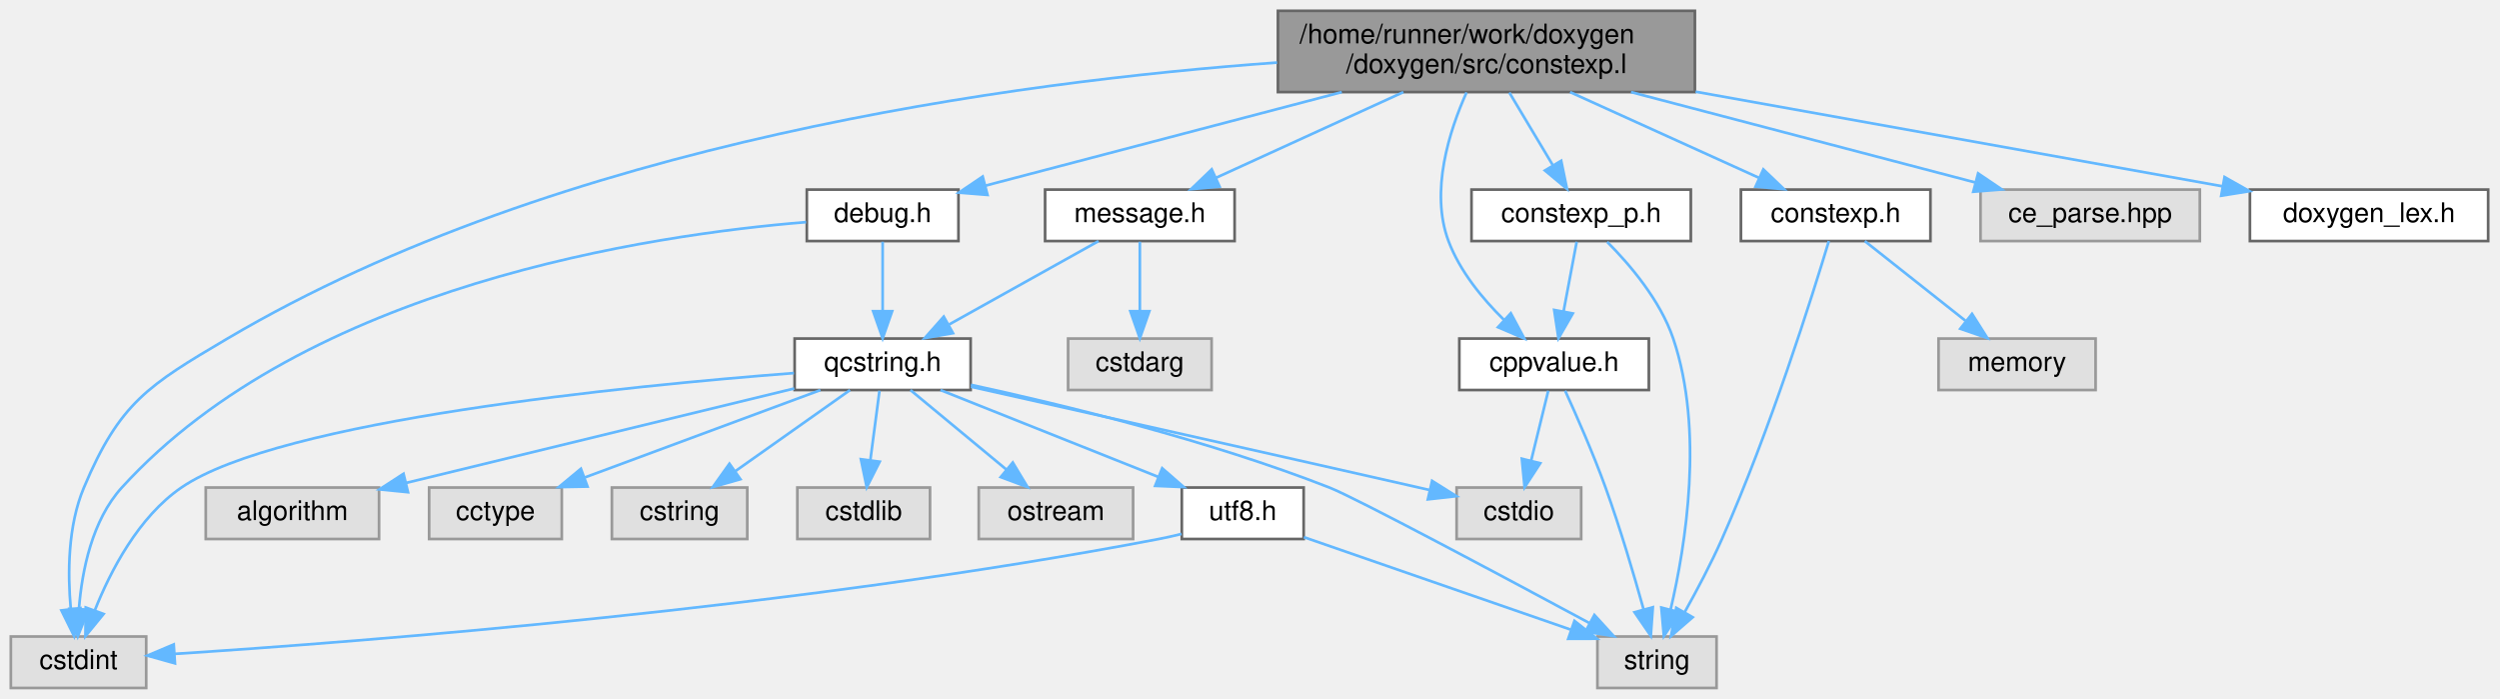
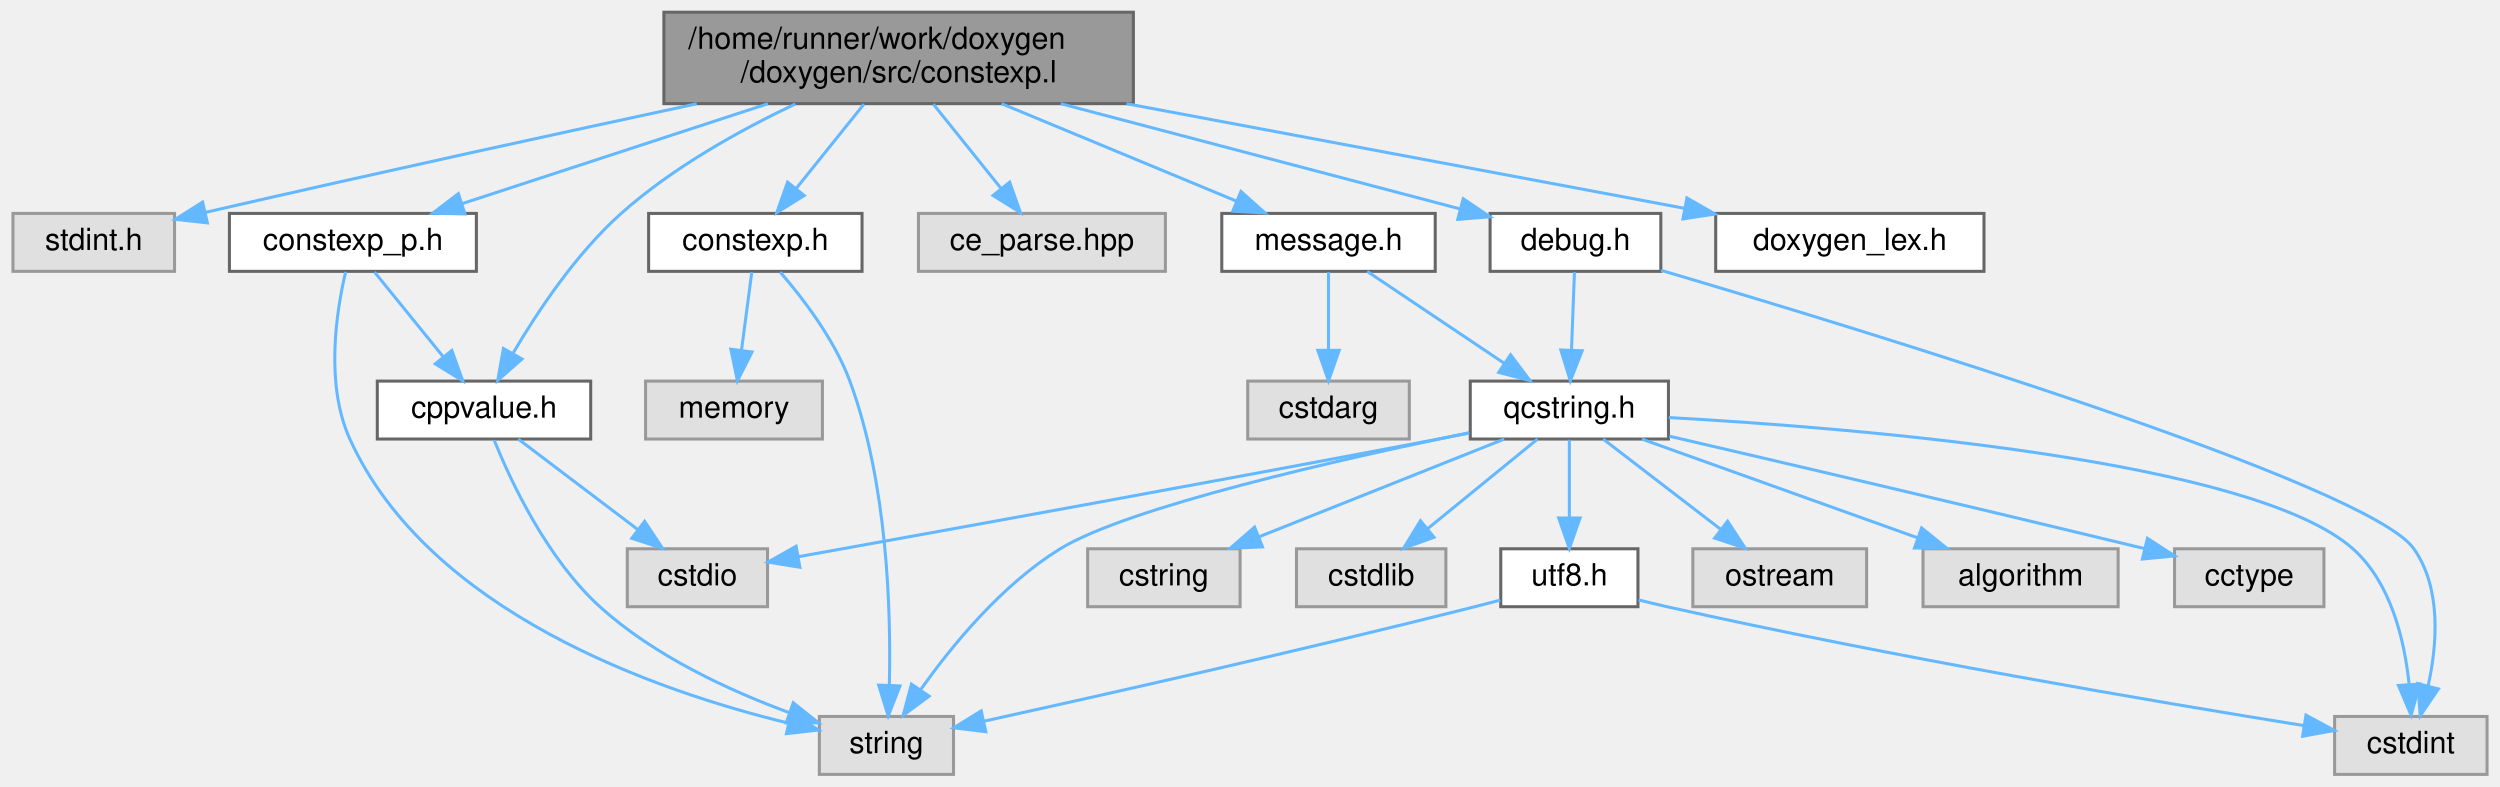
- <svg xmlns="http://www.w3.org/2000/svg" xmlns:xlink="http://www.w3.org/1999/xlink" width="923pt" height="258pt" viewBox="0.00 0.00 923.00 258.00">
+ <svg xmlns="http://www.w3.org/2000/svg" xmlns:xlink="http://www.w3.org/1999/xlink" width="820pt" height="258pt" viewBox="0.00 0.00 819.50 258.00">
  <g id="graph0" class="graph" transform="scale(1 1) rotate(0) translate(4 254)">
    <g id="node1" class="node">
      <g id="a_node1">
        <a xlink:title=" ">
-           <polygon fill="#999999" stroke="#666666" points="622,-250 468,-250 468,-220 622,-220 622,-250" />
-           <text text-anchor="start" x="476" y="-238" font-family="Helvetica,sans-Serif" font-size="10.00">/home/runner/work/doxygen</text>
-           <text text-anchor="middle" x="545" y="-227" font-family="Helvetica,sans-Serif" font-size="10.00">/doxygen/src/constexp.l</text>
+           <polygon fill="#999999" stroke="#666666" points="367.5,-250 213.5,-250 213.5,-220 367.5,-220 367.5,-250" />
+           <text text-anchor="start" x="221.5" y="-238" font-family="Helvetica,sans-Serif" font-size="10.00">/home/runner/work/doxygen</text>
+           <text text-anchor="middle" x="290.5" y="-227" font-family="Helvetica,sans-Serif" font-size="10.00">/doxygen/src/constexp.l</text>
        </a>
      </g>
    </g>
    <g id="node2" class="node">
      <g id="a_node2">
        <a xlink:title=" ">
-           <polygon fill="#e0e0e0" stroke="#999999" points="50,-19 0,-19 0,0 50,0 50,-19" />
-           <text text-anchor="middle" x="25" y="-7" font-family="Helvetica,sans-Serif" font-size="10.00">cstdint</text>
+           <polygon fill="#e0e0e0" stroke="#999999" points="53,-184 0,-184 0,-165 53,-165 53,-184" />
+           <text text-anchor="middle" x="26.5" y="-172" font-family="Helvetica,sans-Serif" font-size="10.00">stdint.h</text>
        </a>
      </g>
    </g>
    <g id="edge1" class="edge">
-       <path fill="none" stroke="#63b8ff" d="M467.68,-230.9C370.85,-223.93 202.78,-201.44 80,-129 50.76,-111.75 40.19,-105.28 27,-74 21.03,-59.85 20.96,-42.31 22.14,-29.25" />
-       <polygon fill="#63b8ff" stroke="#63b8ff" points="25.64,-29.48 23.38,-19.13 18.69,-28.63 25.64,-29.48" />
+       <path fill="none" stroke="#63b8ff" d="M224.27,-219.97C180.91,-210.68 122.74,-198.03 63.19,-184.36" />
+       <polygon fill="#63b8ff" stroke="#63b8ff" points="63.77,-180.9 53.24,-182.06 62.2,-187.72 63.77,-180.9" />
    </g>
    <g id="node3" class="node">
      <g id="a_node3">
        <a xlink:href="../../da/d12/constexp__p_8h.html" target="_top" xlink:title="Private interface between Parser (constexp.y) and Lexer (constexp.l)">
-           <polygon fill="white" stroke="#666666" points="620.5,-184 539.5,-184 539.5,-165 620.5,-165 620.5,-184" />
-           <text text-anchor="middle" x="580" y="-172" font-family="Helvetica,sans-Serif" font-size="10.00">constexp_p.h</text>
+           <polygon fill="white" stroke="#666666" points="152,-184 71,-184 71,-165 152,-165 152,-184" />
+           <text text-anchor="middle" x="111.5" y="-172" font-family="Helvetica,sans-Serif" font-size="10.00">constexp_p.h</text>
        </a>
      </g>
    </g>
    <g id="edge2" class="edge">
-       <path fill="none" stroke="#63b8ff" d="M553.47,-219.84C558.29,-211.78 564.37,-201.62 569.5,-193.06" />
-       <polygon fill="#63b8ff" stroke="#63b8ff" points="572.62,-194.64 574.76,-184.27 566.62,-191.05 572.62,-194.64" />
+       <path fill="none" stroke="#63b8ff" d="M247.63,-219.99C217,-209.98 176.27,-196.67 147.37,-187.22" />
+       <polygon fill="#63b8ff" stroke="#63b8ff" points="148.27,-183.83 137.67,-184.05 146.09,-190.49 148.27,-183.83" />
    </g>
    <g id="node5" class="node">
      <g id="a_node5">
        <a xlink:href="../../d6/dcc/cppvalue_8h.html" target="_top" xlink:title=" ">
-           <polygon fill="white" stroke="#666666" points="605,-129 535,-129 535,-110 605,-110 605,-129" />
-           <text text-anchor="middle" x="570" y="-117" font-family="Helvetica,sans-Serif" font-size="10.00">cppvalue.h</text>
+           <polygon fill="white" stroke="#666666" points="189.5,-129 119.5,-129 119.5,-110 189.5,-110 189.5,-129" />
+           <text text-anchor="middle" x="154.5" y="-117" font-family="Helvetica,sans-Serif" font-size="10.00">cppvalue.h</text>
        </a>
      </g>
    </g>
    <g id="edge10" class="edge">
-       <path fill="none" stroke="#63b8ff" d="M537.67,-219.89C531.3,-205.68 524.11,-183.3 531,-165 535.18,-153.89 543.52,-143.75 551.43,-135.96" />
-       <polygon fill="#63b8ff" stroke="#63b8ff" points="554.01,-138.35 559.01,-129.01 549.28,-133.19 554.01,-138.35" />
+       <path fill="none" stroke="#63b8ff" d="M256.61,-219.9C238.41,-211.27 216.32,-199 199.5,-184 184.73,-170.83 172.13,-151.94 164.06,-138.2" />
+       <polygon fill="#63b8ff" stroke="#63b8ff" points="166.97,-136.24 159.01,-129.25 160.87,-139.68 166.97,-136.24" />
    </g>
    <g id="node7" class="node">
      <g id="a_node7">
        <a xlink:href="../../d6/dd8/constexp_8h.html" target="_top" xlink:title=" ">
-           <polygon fill="white" stroke="#666666" points="709,-184 639,-184 639,-165 709,-165 709,-184" />
-           <text text-anchor="middle" x="674" y="-172" font-family="Helvetica,sans-Serif" font-size="10.00">constexp.h</text>
+           <polygon fill="white" stroke="#666666" points="278.5,-184 208.5,-184 208.5,-165 278.5,-165 278.5,-184" />
+           <text text-anchor="middle" x="243.5" y="-172" font-family="Helvetica,sans-Serif" font-size="10.00">constexp.h</text>
        </a>
      </g>
    </g>
    <g id="edge7" class="edge">
-       <path fill="none" stroke="#63b8ff" d="M575.9,-219.99C597.13,-210.36 625.11,-197.67 645.75,-188.31" />
-       <polygon fill="#63b8ff" stroke="#63b8ff" points="647.29,-191.46 654.95,-184.14 644.4,-185.08 647.29,-191.46" />
+       <path fill="none" stroke="#63b8ff" d="M279.12,-219.84C272.44,-211.52 263.95,-200.96 256.94,-192.23" />
+       <polygon fill="#63b8ff" stroke="#63b8ff" points="259.53,-189.87 250.54,-184.27 254.08,-194.25 259.53,-189.87" />
    </g>
    <g id="node9" class="node">
      <g id="a_node9">
        <a xlink:title=" ">
-           <polygon fill="#e0e0e0" stroke="#999999" points="808.5,-184 727.5,-184 727.5,-165 808.5,-165 808.5,-184" />
-           <text text-anchor="middle" x="768" y="-172" font-family="Helvetica,sans-Serif" font-size="10.00">ce_parse.hpp</text>
+           <polygon fill="#e0e0e0" stroke="#999999" points="378,-184 297,-184 297,-165 378,-165 378,-184" />
+           <text text-anchor="middle" x="337.5" y="-172" font-family="Helvetica,sans-Serif" font-size="10.00">ce_parse.hpp</text>
        </a>
      </g>
    </g>
    <g id="edge11" class="edge">
-       <path fill="none" stroke="#63b8ff" d="M598.41,-219.99C637.4,-209.76 689.53,-196.09 725.65,-186.61" />
-       <polygon fill="#63b8ff" stroke="#63b8ff" points="726.61,-189.98 735.39,-184.05 724.83,-183.21 726.61,-189.98" />
+       <path fill="none" stroke="#63b8ff" d="M301.88,-219.84C308.56,-211.52 317.05,-200.96 324.06,-192.23" />
+       <polygon fill="#63b8ff" stroke="#63b8ff" points="326.92,-194.25 330.46,-184.27 321.47,-189.87 326.92,-194.25" />
    </g>
    <g id="node10" class="node">
      <g id="a_node10">
        <a xlink:href="../../d2/d0d/message_8h.html" target="_top" xlink:title=" ">
-           <polygon fill="white" stroke="#666666" points="452,-184 382,-184 382,-165 452,-165 452,-184" />
-           <text text-anchor="middle" x="417" y="-172" font-family="Helvetica,sans-Serif" font-size="10.00">message.h</text>
+           <polygon fill="white" stroke="#666666" points="466.5,-184 396.5,-184 396.5,-165 466.5,-165 466.5,-184" />
+           <text text-anchor="middle" x="431.5" y="-172" font-family="Helvetica,sans-Serif" font-size="10.00">message.h</text>
        </a>
      </g>
    </g>
    <g id="edge12" class="edge">
-       <path fill="none" stroke="#63b8ff" d="M514.34,-219.99C493.27,-210.36 465.51,-197.67 445.03,-188.31" />
-       <polygon fill="#63b8ff" stroke="#63b8ff" points="446.45,-185.11 435.9,-184.14 443.54,-191.48 446.45,-185.11" />
-     </g>
-     <g id="node19" class="node">
-       <g id="a_node19">
-         <a xlink:href="../../db/d16/debug_8h.html" target="_top" xlink:title=" ">
-           <polygon fill="white" stroke="#666666" points="350,-184 294,-184 294,-165 350,-165 350,-184" />
-           <text text-anchor="middle" x="322" y="-172" font-family="Helvetica,sans-Serif" font-size="10.00">debug.h</text>
-         </a>
-       </g>
-     </g>
-     <g id="edge26" class="edge">
-       <path fill="none" stroke="#63b8ff" d="M491.59,-219.99C450.95,-209.33 396.04,-194.92 359.85,-185.43" />
-       <polygon fill="#63b8ff" stroke="#63b8ff" points="360.73,-182.04 350.17,-182.89 358.95,-188.81 360.73,-182.04" />
+       <path fill="none" stroke="#63b8ff" d="M324.27,-219.99C347.69,-210.27 378.62,-197.44 401.23,-188.06" />
+       <polygon fill="#63b8ff" stroke="#63b8ff" points="402.78,-191.2 410.68,-184.14 400.1,-184.74 402.78,-191.2" />
    </g>
    <g id="node20" class="node">
      <g id="a_node20">
+         <a xlink:href="../../db/d16/debug_8h.html" target="_top" xlink:title=" ">
+           <polygon fill="white" stroke="#666666" points="540.5,-184 484.5,-184 484.5,-165 540.5,-165 540.5,-184" />
+           <text text-anchor="middle" x="512.5" y="-172" font-family="Helvetica,sans-Serif" font-size="10.00">debug.h</text>
+         </a>
+       </g>
+     </g>
+     <g id="edge26" class="edge">
+       <path fill="none" stroke="#63b8ff" d="M343.67,-219.99C383.95,-209.37 438.33,-195.05 474.36,-185.55" />
+       <polygon fill="#63b8ff" stroke="#63b8ff" points="475.68,-188.82 484.46,-182.89 473.9,-182.05 475.68,-188.82" />
+     </g>
+     <g id="node21" class="node">
+       <g id="a_node21">
        <a xlink:href="../../d6/da5/doxygen__lex_8h.html" target="_top" xlink:title=" ">
-           <polygon fill="white" stroke="#666666" points="915,-184 827,-184 827,-165 915,-165 915,-184" />
-           <text text-anchor="middle" x="871" y="-172" font-family="Helvetica,sans-Serif" font-size="10.00">doxygen_lex.h</text>
+           <polygon fill="white" stroke="#666666" points="646.5,-184 558.5,-184 558.5,-165 646.5,-165 646.5,-184" />
+           <text text-anchor="middle" x="602.5" y="-172" font-family="Helvetica,sans-Serif" font-size="10.00">doxygen_lex.h</text>
        </a>
      </g>
    </g>
    <g id="edge29" class="edge">
-       <path fill="none" stroke="#63b8ff" d="M622.26,-220.14C682.22,-209.38 763.83,-194.73 816.95,-185.2" />
-       <polygon fill="#63b8ff" stroke="#63b8ff" points="817.63,-188.63 826.86,-183.42 816.4,-181.74 817.63,-188.63" />
+       <path fill="none" stroke="#63b8ff" d="M365.23,-219.99C421.56,-209.43 497.51,-195.19 548.15,-185.69" />
+       <polygon fill="#63b8ff" stroke="#63b8ff" points="549.06,-189.08 558.24,-183.8 547.77,-182.2 549.06,-189.08" />
    </g>
    <g id="node4" class="node">
      <g id="a_node4">
        <a xlink:title=" ">
-           <polygon fill="#e0e0e0" stroke="#999999" points="630,-19 586,-19 586,0 630,0 630,-19" />
-           <text text-anchor="middle" x="608" y="-7" font-family="Helvetica,sans-Serif" font-size="10.00">string</text>
+           <polygon fill="#e0e0e0" stroke="#999999" points="308.5,-19 264.5,-19 264.5,0 308.5,0 308.5,-19" />
+           <text text-anchor="middle" x="286.5" y="-7" font-family="Helvetica,sans-Serif" font-size="10.00">string</text>
        </a>
      </g>
    </g>
    <g id="edge3" class="edge">
-       <path fill="none" stroke="#63b8ff" d="M589.61,-164.69C597.87,-156.41 609.2,-143.18 614,-129 625.45,-95.14 618.62,-52.74 613.03,-28.93" />
-       <polygon fill="#63b8ff" stroke="#63b8ff" points="616.4,-27.96 610.55,-19.13 609.61,-29.68 616.4,-27.96" />
+       <path fill="none" stroke="#63b8ff" d="M109.12,-164.81C106.12,-152.12 102.29,-128.07 110.5,-110 136.31,-53.2 211.13,-27.31 254.46,-16.79" />
+       <polygon fill="#63b8ff" stroke="#63b8ff" points="255.26,-20.19 264.23,-14.54 253.7,-13.37 255.26,-20.19" />
    </g>
    <g id="edge4" class="edge">
-       <path fill="none" stroke="#63b8ff" d="M578.35,-164.75C577.04,-157.8 575.16,-147.85 573.52,-139.13" />
-       <polygon fill="#63b8ff" stroke="#63b8ff" points="576.91,-138.27 571.62,-129.09 570.04,-139.56 576.91,-138.27" />
+       <path fill="none" stroke="#63b8ff" d="M118.6,-164.75C124.67,-157.26 133.59,-146.28 141.01,-137.13" />
+       <polygon fill="#63b8ff" stroke="#63b8ff" points="143.95,-139.06 147.53,-129.09 138.51,-134.65 143.95,-139.06" />
    </g>
    <g id="edge6" class="edge">
-       <path fill="none" stroke="#63b8ff" d="M574.08,-109.75C578.15,-100.86 584.43,-86.64 589,-74 594.39,-59.1 599.48,-41.86 603.03,-29.11" />
-       <polygon fill="#63b8ff" stroke="#63b8ff" points="606.47,-29.8 605.72,-19.23 599.72,-27.96 606.47,-29.8" />
+       <path fill="none" stroke="#63b8ff" d="M157.85,-109.59C163.28,-96.18 175.18,-70.71 192.5,-55 210.35,-38.81 235.13,-27.41 254.77,-20.2" />
+       <polygon fill="#63b8ff" stroke="#63b8ff" points="255.93,-23.5 264.22,-16.9 253.63,-16.89 255.93,-23.5" />
    </g>
    <g id="node6" class="node">
      <g id="a_node6">
        <a xlink:title=" ">
-           <polygon fill="#e0e0e0" stroke="#999999" points="580,-74 534,-74 534,-55 580,-55 580,-74" />
-           <text text-anchor="middle" x="557" y="-62" font-family="Helvetica,sans-Serif" font-size="10.00">cstdio</text>
+           <polygon fill="#e0e0e0" stroke="#999999" points="247.5,-74 201.5,-74 201.5,-55 247.5,-55 247.5,-74" />
+           <text text-anchor="middle" x="224.5" y="-62" font-family="Helvetica,sans-Serif" font-size="10.00">cstdio</text>
        </a>
      </g>
    </g>
    <g id="edge5" class="edge">
-       <path fill="none" stroke="#63b8ff" d="M567.85,-109.75C566.13,-102.72 563.65,-92.62 561.5,-83.84" />
-       <polygon fill="#63b8ff" stroke="#63b8ff" points="564.89,-82.97 559.11,-74.09 558.09,-84.63 564.89,-82.97" />
+       <path fill="none" stroke="#63b8ff" d="M165.75,-109.98C176.3,-102 192.3,-89.88 204.94,-80.31" />
+       <polygon fill="#63b8ff" stroke="#63b8ff" points="207.19,-83 213.05,-74.17 202.96,-77.42 207.19,-83" />
    </g>
    <g id="edge8" class="edge">
-       <path fill="none" stroke="#63b8ff" d="M671.48,-164.99C665.54,-145.28 649.79,-95.1 632,-55 627.95,-45.87 622.76,-36.07 618.24,-28" />
-       <polygon fill="#63b8ff" stroke="#63b8ff" points="621.2,-26.11 613.19,-19.16 615.12,-29.58 621.2,-26.11" />
+       <path fill="none" stroke="#63b8ff" d="M251.66,-164.74C259,-156.29 269.4,-142.77 274.5,-129 286.9,-95.51 288.03,-53.26 287.45,-29.32" />
+       <polygon fill="#63b8ff" stroke="#63b8ff" points="290.95,-29.02 287.08,-19.16 283.95,-29.29 290.95,-29.02" />
    </g>
    <g id="node8" class="node">
      <g id="a_node8">
        <a xlink:title=" ">
-           <polygon fill="#e0e0e0" stroke="#999999" points="770,-129 712,-129 712,-110 770,-110 770,-129" />
-           <text text-anchor="middle" x="741" y="-117" font-family="Helvetica,sans-Serif" font-size="10.00">memory</text>
+           <polygon fill="#e0e0e0" stroke="#999999" points="265.5,-129 207.5,-129 207.5,-110 265.5,-110 265.5,-129" />
+           <text text-anchor="middle" x="236.5" y="-117" font-family="Helvetica,sans-Serif" font-size="10.00">memory</text>
        </a>
      </g>
    </g>
    <g id="edge9" class="edge">
-       <path fill="none" stroke="#63b8ff" d="M684.76,-164.98C694.77,-157.07 709.89,-145.11 721.93,-135.58" />
-       <polygon fill="#63b8ff" stroke="#63b8ff" points="724.37,-138.12 730.04,-129.17 720.03,-132.63 724.37,-138.12" />
+       <path fill="none" stroke="#63b8ff" d="M242.34,-164.75C241.43,-157.8 240.11,-147.85 238.96,-139.13" />
+       <polygon fill="#63b8ff" stroke="#63b8ff" points="242.41,-138.54 237.63,-129.09 235.47,-139.46 242.41,-138.54" />
    </g>
    <g id="node11" class="node">
      <g id="a_node11">
        <a xlink:title=" ">
-           <polygon fill="#e0e0e0" stroke="#999999" points="443.5,-129 390.5,-129 390.5,-110 443.5,-110 443.5,-129" />
-           <text text-anchor="middle" x="417" y="-117" font-family="Helvetica,sans-Serif" font-size="10.00">cstdarg</text>
+           <polygon fill="#e0e0e0" stroke="#999999" points="458,-129 405,-129 405,-110 458,-110 458,-129" />
+           <text text-anchor="middle" x="431.5" y="-117" font-family="Helvetica,sans-Serif" font-size="10.00">cstdarg</text>
        </a>
      </g>
    </g>
    <g id="edge13" class="edge">
-       <path fill="none" stroke="#63b8ff" d="M417,-164.75C417,-157.8 417,-147.85 417,-139.13" />
-       <polygon fill="#63b8ff" stroke="#63b8ff" points="420.5,-139.09 417,-129.09 413.5,-139.09 420.5,-139.09" />
+       <path fill="none" stroke="#63b8ff" d="M431.5,-164.75C431.5,-157.8 431.5,-147.85 431.5,-139.13" />
+       <polygon fill="#63b8ff" stroke="#63b8ff" points="435,-139.09 431.5,-129.09 428,-139.09 435,-139.09" />
    </g>
    <g id="node12" class="node">
      <g id="a_node12">
        <a xlink:href="../../d7/d5c/qcstring_8h.html" target="_top" xlink:title=" ">
-           <polygon fill="white" stroke="#666666" points="354.5,-129 289.5,-129 289.5,-110 354.5,-110 354.5,-129" />
-           <text text-anchor="middle" x="322" y="-117" font-family="Helvetica,sans-Serif" font-size="10.00">qcstring.h</text>
+           <polygon fill="white" stroke="#666666" points="543,-129 478,-129 478,-110 543,-110 543,-129" />
+           <text text-anchor="middle" x="510.5" y="-117" font-family="Helvetica,sans-Serif" font-size="10.00">qcstring.h</text>
        </a>
      </g>
    </g>
    <g id="edge14" class="edge">
-       <path fill="none" stroke="#63b8ff" d="M401.74,-164.98C386.87,-156.69 364.02,-143.94 346.58,-134.22" />
-       <polygon fill="#63b8ff" stroke="#63b8ff" points="347.98,-130.99 337.54,-129.17 344.57,-137.1 347.98,-130.99" />
-     </g>
-     <g id="edge21" class="edge">
-       <path fill="none" stroke="#63b8ff" d="M289.26,-116.26C228.08,-111.54 99.32,-98.89 63,-74 47.14,-63.13 36.83,-43.26 31.01,-28.64" />
-       <polygon fill="#63b8ff" stroke="#63b8ff" points="34.26,-27.32 27.55,-19.12 27.68,-29.71 34.26,-27.32" />
+       <path fill="none" stroke="#63b8ff" d="M444.19,-164.98C456.33,-156.84 474.86,-144.41 489.25,-134.76" />
+       <polygon fill="#63b8ff" stroke="#63b8ff" points="491.22,-137.65 497.58,-129.17 487.32,-131.84 491.22,-137.65" />
    </g>
    <g id="edge15" class="edge">
-       <path fill="none" stroke="#63b8ff" d="M354.61,-111.93C388.39,-104.61 442.39,-91.48 487,-74 496.75,-70.18 550.61,-41.42 583.1,-23.94" />
-       <polygon fill="#63b8ff" stroke="#63b8ff" points="584.89,-26.95 592.03,-19.13 581.57,-20.79 584.89,-26.95" />
+       <path fill="none" stroke="#63b8ff" d="M477.65,-112.07C435.7,-103.48 365.88,-87.72 343.5,-74 324.44,-62.32 308.04,-42.33 297.79,-27.9" />
+       <polygon fill="#63b8ff" stroke="#63b8ff" points="300.5,-25.66 291.98,-19.36 294.71,-29.6 300.5,-25.66" />
    </g>
    <g id="edge19" class="edge">
-       <path fill="none" stroke="#63b8ff" d="M354.59,-111.22C393.85,-102.45 461.77,-87.23 520,-74 521.27,-73.71 522.55,-73.42 523.86,-73.12" />
-       <polygon fill="#63b8ff" stroke="#63b8ff" points="524.94,-76.46 533.91,-70.82 523.38,-69.64 524.94,-76.46" />
+       <path fill="none" stroke="#63b8ff" d="M477.64,-111.96C474.22,-111.29 470.79,-110.63 467.5,-110 392.49,-95.72 304.28,-79.78 257.52,-71.39" />
+       <polygon fill="#63b8ff" stroke="#63b8ff" points="258.1,-67.94 247.64,-69.63 256.87,-74.83 258.1,-67.94" />
    </g>
    <g id="node13" class="node">
      <g id="a_node13">
        <a xlink:title=" ">
-           <polygon fill="#e0e0e0" stroke="#999999" points="136,-74 72,-74 72,-55 136,-55 136,-74" />
-           <text text-anchor="middle" x="104" y="-62" font-family="Helvetica,sans-Serif" font-size="10.00">algorithm</text>
+           <polygon fill="#e0e0e0" stroke="#999999" points="690.5,-74 626.5,-74 626.5,-55 690.5,-55 690.5,-74" />
+           <text text-anchor="middle" x="658.5" y="-62" font-family="Helvetica,sans-Serif" font-size="10.00">algorithm</text>
        </a>
      </g>
    </g>
    <g id="edge16" class="edge">
-       <path fill="none" stroke="#63b8ff" d="M289.36,-110.57C251.18,-101.28 187.86,-85.89 146.03,-75.72" />
-       <polygon fill="#63b8ff" stroke="#63b8ff" points="146.69,-72.28 136.15,-73.32 145.04,-79.08 146.69,-72.28" />
+       <path fill="none" stroke="#63b8ff" d="M534.28,-109.98C558.73,-101.23 597.03,-87.51 624.65,-77.62" />
+       <polygon fill="#63b8ff" stroke="#63b8ff" points="626.05,-80.84 634.29,-74.17 623.69,-74.25 626.05,-80.84" />
    </g>
    <g id="node14" class="node">
      <g id="a_node14">
        <a xlink:title=" ">
-           <polygon fill="#e0e0e0" stroke="#999999" points="203.5,-74 154.5,-74 154.5,-55 203.5,-55 203.5,-74" />
-           <text text-anchor="middle" x="179" y="-62" font-family="Helvetica,sans-Serif" font-size="10.00">cctype</text>
+           <polygon fill="#e0e0e0" stroke="#999999" points="758,-74 709,-74 709,-55 758,-55 758,-74" />
+           <text text-anchor="middle" x="733.5" y="-62" font-family="Helvetica,sans-Serif" font-size="10.00">cctype</text>
        </a>
      </g>
    </g>
    <g id="edge17" class="edge">
-       <path fill="none" stroke="#63b8ff" d="M299.02,-109.98C275.5,-101.27 238.71,-87.63 212.06,-77.75" />
-       <polygon fill="#63b8ff" stroke="#63b8ff" points="212.99,-74.36 202.39,-74.17 210.55,-80.93 212.99,-74.36" />
+       <path fill="none" stroke="#63b8ff" d="M543.31,-110.92C579.12,-102.61 638.38,-88.77 699.22,-74.04" />
+       <polygon fill="#63b8ff" stroke="#63b8ff" points="700.1,-77.43 709,-71.67 698.45,-70.63 700.1,-77.43" />
    </g>
    <g id="node15" class="node">
      <g id="a_node15">
        <a xlink:title=" ">
-           <polygon fill="#e0e0e0" stroke="#999999" points="272,-74 222,-74 222,-55 272,-55 272,-74" />
-           <text text-anchor="middle" x="247" y="-62" font-family="Helvetica,sans-Serif" font-size="10.00">cstring</text>
+           <polygon fill="#e0e0e0" stroke="#999999" points="402.5,-74 352.5,-74 352.5,-55 402.5,-55 402.5,-74" />
+           <text text-anchor="middle" x="377.5" y="-62" font-family="Helvetica,sans-Serif" font-size="10.00">cstring</text>
        </a>
      </g>
    </g>
    <g id="edge18" class="edge">
-       <path fill="none" stroke="#63b8ff" d="M309.95,-109.98C298.54,-101.92 281.17,-89.65 267.57,-80.03" />
-       <polygon fill="#63b8ff" stroke="#63b8ff" points="269.46,-77.08 259.27,-74.17 265.42,-82.8 269.46,-77.08" />
+       <path fill="none" stroke="#63b8ff" d="M489.13,-109.98C467.35,-101.3 433.34,-87.75 408.58,-77.88" />
+       <polygon fill="#63b8ff" stroke="#63b8ff" points="409.84,-74.62 399.26,-74.17 407.25,-81.12 409.84,-74.62" />
    </g>
    <g id="node16" class="node">
      <g id="a_node16">
        <a xlink:title=" ">
-           <polygon fill="#e0e0e0" stroke="#999999" points="339.5,-74 290.5,-74 290.5,-55 339.5,-55 339.5,-74" />
-           <text text-anchor="middle" x="315" y="-62" font-family="Helvetica,sans-Serif" font-size="10.00">cstdlib</text>
+           <polygon fill="#e0e0e0" stroke="#999999" points="470,-74 421,-74 421,-55 470,-55 470,-74" />
+           <text text-anchor="middle" x="445.5" y="-62" font-family="Helvetica,sans-Serif" font-size="10.00">cstdlib</text>
        </a>
      </g>
    </g>
    <g id="edge20" class="edge">
-       <path fill="none" stroke="#63b8ff" d="M320.84,-109.75C319.93,-102.8 318.61,-92.85 317.46,-84.13" />
-       <polygon fill="#63b8ff" stroke="#63b8ff" points="320.91,-83.54 316.13,-74.09 313.97,-84.46 320.91,-83.54" />
+       <path fill="none" stroke="#63b8ff" d="M500.06,-109.98C490.35,-102.07 475.68,-90.11 464,-80.58" />
+       <polygon fill="#63b8ff" stroke="#63b8ff" points="466.1,-77.78 456.13,-74.17 461.67,-83.2 466.1,-77.78" />
    </g>
    <g id="node17" class="node">
      <g id="a_node17">
        <a xlink:title=" ">
-           <polygon fill="#e0e0e0" stroke="#999999" points="414.5,-74 357.5,-74 357.5,-55 414.5,-55 414.5,-74" />
-           <text text-anchor="middle" x="386" y="-62" font-family="Helvetica,sans-Serif" font-size="10.00">ostream</text>
-         </a>
-       </g>
-     </g>
-     <g id="edge22" class="edge">
-       <path fill="none" stroke="#63b8ff" d="M332.28,-109.98C341.84,-102.07 356.28,-90.11 367.78,-80.58" />
-       <polygon fill="#63b8ff" stroke="#63b8ff" points="370.06,-83.24 375.53,-74.17 365.6,-77.85 370.06,-83.24" />
+           <polygon fill="#e0e0e0" stroke="#999999" points="811.5,-19 761.5,-19 761.5,0 811.5,0 811.5,-19" />
+           <text text-anchor="middle" x="786.5" y="-7" font-family="Helvetica,sans-Serif" font-size="10.00">cstdint</text>
+         </a>
+       </g>
+     </g>
+     <g id="edge21" class="edge">
+       <path fill="none" stroke="#63b8ff" d="M543.12,-117.04C604.67,-113.62 734.73,-103.08 767.5,-74 780,-62.91 784.43,-43.98 785.93,-29.66" />
+       <polygon fill="#63b8ff" stroke="#63b8ff" points="789.44,-29.62 786.59,-19.41 782.45,-29.16 789.44,-29.62" />
    </g>
    <g id="node18" class="node">
      <g id="a_node18">
+         <a xlink:title=" ">
+           <polygon fill="#e0e0e0" stroke="#999999" points="608,-74 551,-74 551,-55 608,-55 608,-74" />
+           <text text-anchor="middle" x="579.5" y="-62" font-family="Helvetica,sans-Serif" font-size="10.00">ostream</text>
+         </a>
+       </g>
+     </g>
+     <g id="edge22" class="edge">
+       <path fill="none" stroke="#63b8ff" d="M521.59,-109.98C531.99,-102 547.76,-89.88 560.22,-80.31" />
+       <polygon fill="#63b8ff" stroke="#63b8ff" points="562.41,-83.04 568.21,-74.17 558.15,-77.49 562.41,-83.04" />
+     </g>
+     <g id="node19" class="node">
+       <g id="a_node19">
        <a xlink:href="../../db/d7c/utf8_8h.html" target="_top" xlink:title="Various UTF8 related helper functions.">
-           <polygon fill="white" stroke="#666666" points="477.5,-74 432.5,-74 432.5,-55 477.5,-55 477.5,-74" />
-           <text text-anchor="middle" x="455" y="-62" font-family="Helvetica,sans-Serif" font-size="10.00">utf8.h</text>
+           <polygon fill="white" stroke="#666666" points="533,-74 488,-74 488,-55 533,-55 533,-74" />
+           <text text-anchor="middle" x="510.5" y="-62" font-family="Helvetica,sans-Serif" font-size="10.00">utf8.h</text>
        </a>
      </g>
    </g>
    <g id="edge23" class="edge">
-       <path fill="none" stroke="#63b8ff" d="M343.37,-109.98C365.15,-101.3 399.16,-87.75 423.92,-77.88" />
-       <polygon fill="#63b8ff" stroke="#63b8ff" points="425.25,-81.12 433.24,-74.17 422.66,-74.62 425.25,-81.12" />
+       <path fill="none" stroke="#63b8ff" d="M510.5,-109.75C510.5,-102.8 510.5,-92.85 510.5,-84.13" />
+       <polygon fill="#63b8ff" stroke="#63b8ff" points="514,-84.09 510.5,-74.09 507,-84.09 514,-84.09" />
+     </g>
+     <g id="edge25" class="edge">
+       <path fill="none" stroke="#63b8ff" d="M487.84,-57.17C485.04,-56.42 482.21,-55.68 479.5,-55 423.12,-40.78 357.01,-25.93 318.63,-17.48" />
+       <polygon fill="#63b8ff" stroke="#63b8ff" points="319.09,-14 308.57,-15.28 317.59,-20.84 319.09,-14" />
    </g>
    <g id="edge24" class="edge">
-       <path fill="none" stroke="#63b8ff" d="M432.41,-56.87C429.59,-56.17 426.74,-55.53 424,-55 291.17,-29.54 130.47,-17.11 60.46,-12.59" />
-       <polygon fill="#63b8ff" stroke="#63b8ff" points="60.62,-9.09 50.41,-11.95 60.17,-16.07 60.62,-9.09" />
-     </g>
-     <g id="edge25" class="edge">
-       <path fill="none" stroke="#63b8ff" d="M477.58,-55.68C503.6,-46.66 546.57,-31.78 576.02,-21.58" />
-       <polygon fill="#63b8ff" stroke="#63b8ff" points="577.53,-24.76 585.83,-18.18 575.23,-18.15 577.53,-24.76" />
+       <path fill="none" stroke="#63b8ff" d="M533.17,-57.24C536.3,-56.45 539.47,-55.68 542.5,-55 616.34,-38.49 703.76,-23.68 751.34,-16.01" />
+       <polygon fill="#63b8ff" stroke="#63b8ff" points="752.11,-19.44 761.43,-14.4 751,-12.52 752.11,-19.44" />
+     </g>
+     <g id="edge28" class="edge">
+       <path fill="none" stroke="#63b8ff" d="M512.17,-164.75C511.91,-157.8 511.53,-147.85 511.2,-139.13" />
+       <polygon fill="#63b8ff" stroke="#63b8ff" points="514.7,-138.95 510.82,-129.09 507.7,-139.21 514.7,-138.95" />
    </g>
    <g id="edge27" class="edge">
-       <path fill="none" stroke="#63b8ff" d="M293.75,-171.99C237.08,-167.39 109.12,-148.81 41,-74 30,-61.92 26.31,-43.38 25.18,-29.45" />
-       <polygon fill="#63b8ff" stroke="#63b8ff" points="28.66,-28.92 24.74,-19.07 21.67,-29.21 28.66,-28.92" />
-     </g>
-     <g id="edge28" class="edge">
-       <path fill="none" stroke="#63b8ff" d="M322,-164.75C322,-157.8 322,-147.85 322,-139.13" />
-       <polygon fill="#63b8ff" stroke="#63b8ff" points="325.5,-139.09 322,-129.09 318.5,-139.09 325.5,-139.09" />
+       <path fill="none" stroke="#63b8ff" d="M540.58,-165.33C607.64,-145.55 772.66,-95.14 787.5,-74 796.59,-61.04 795.17,-42.64 792.17,-28.98" />
+       <polygon fill="#63b8ff" stroke="#63b8ff" points="795.53,-28.01 789.59,-19.23 788.76,-29.79 795.53,-28.01" />
    </g>
  </g>
</svg>
